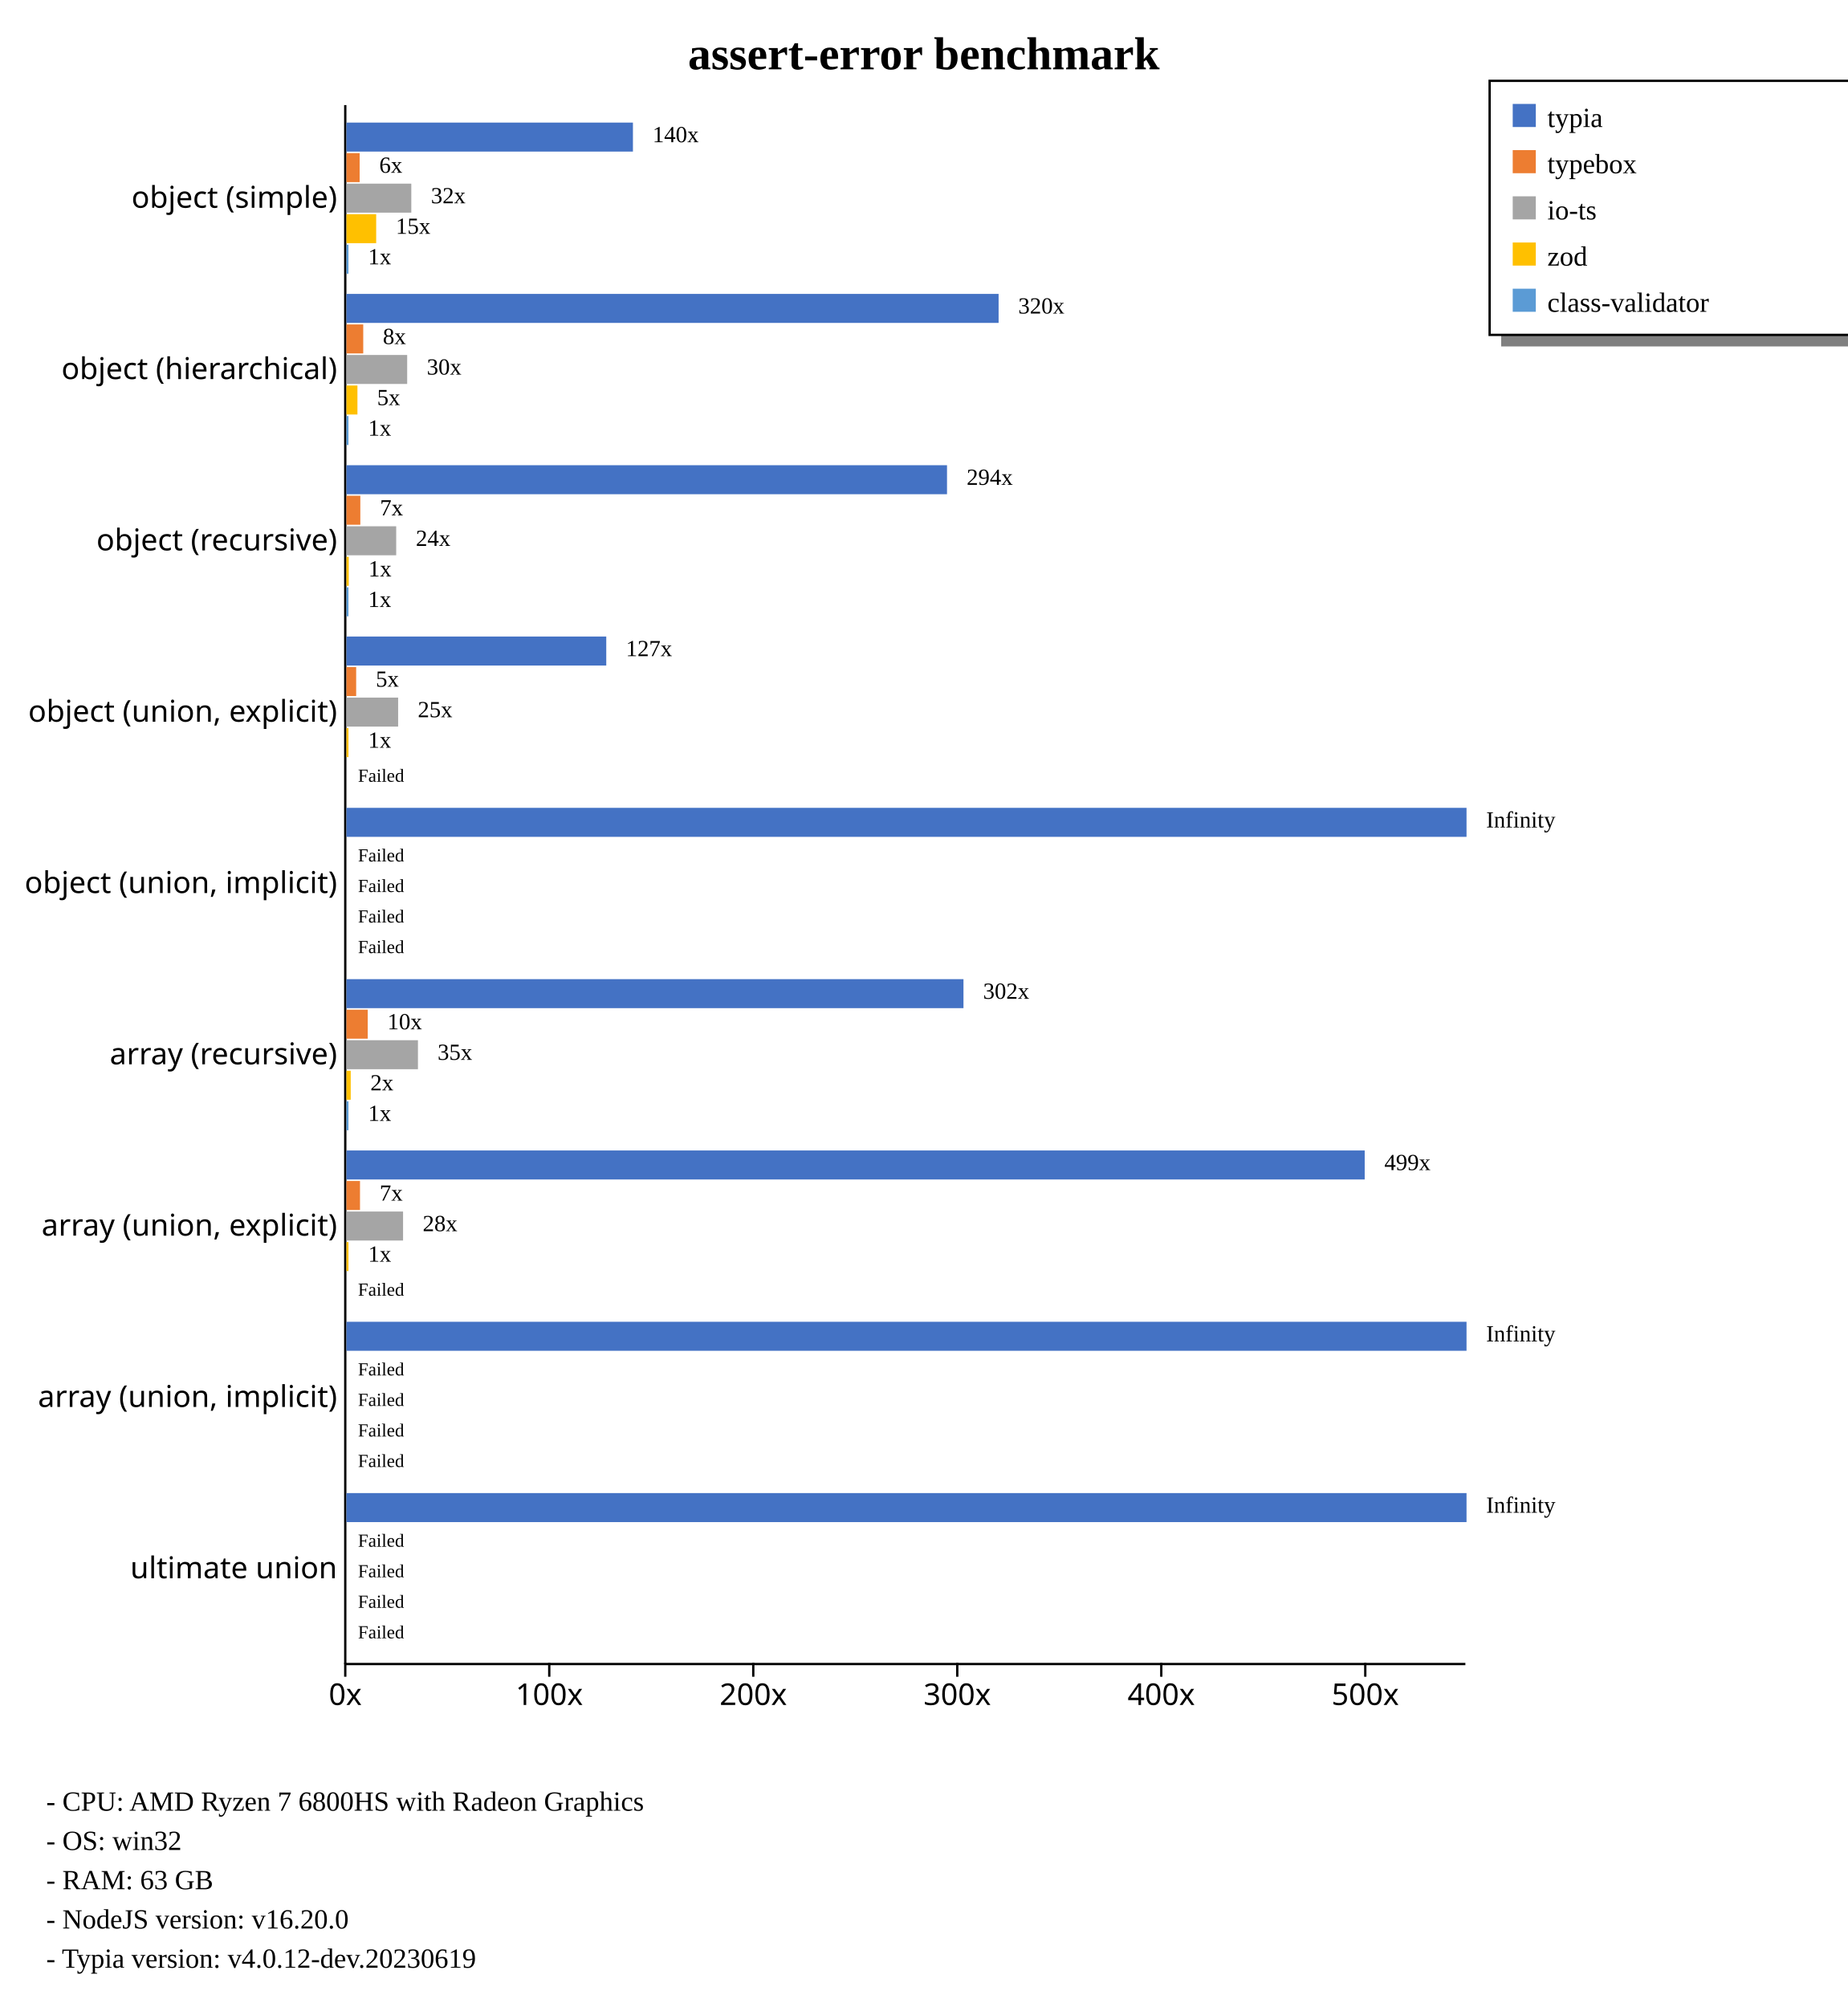
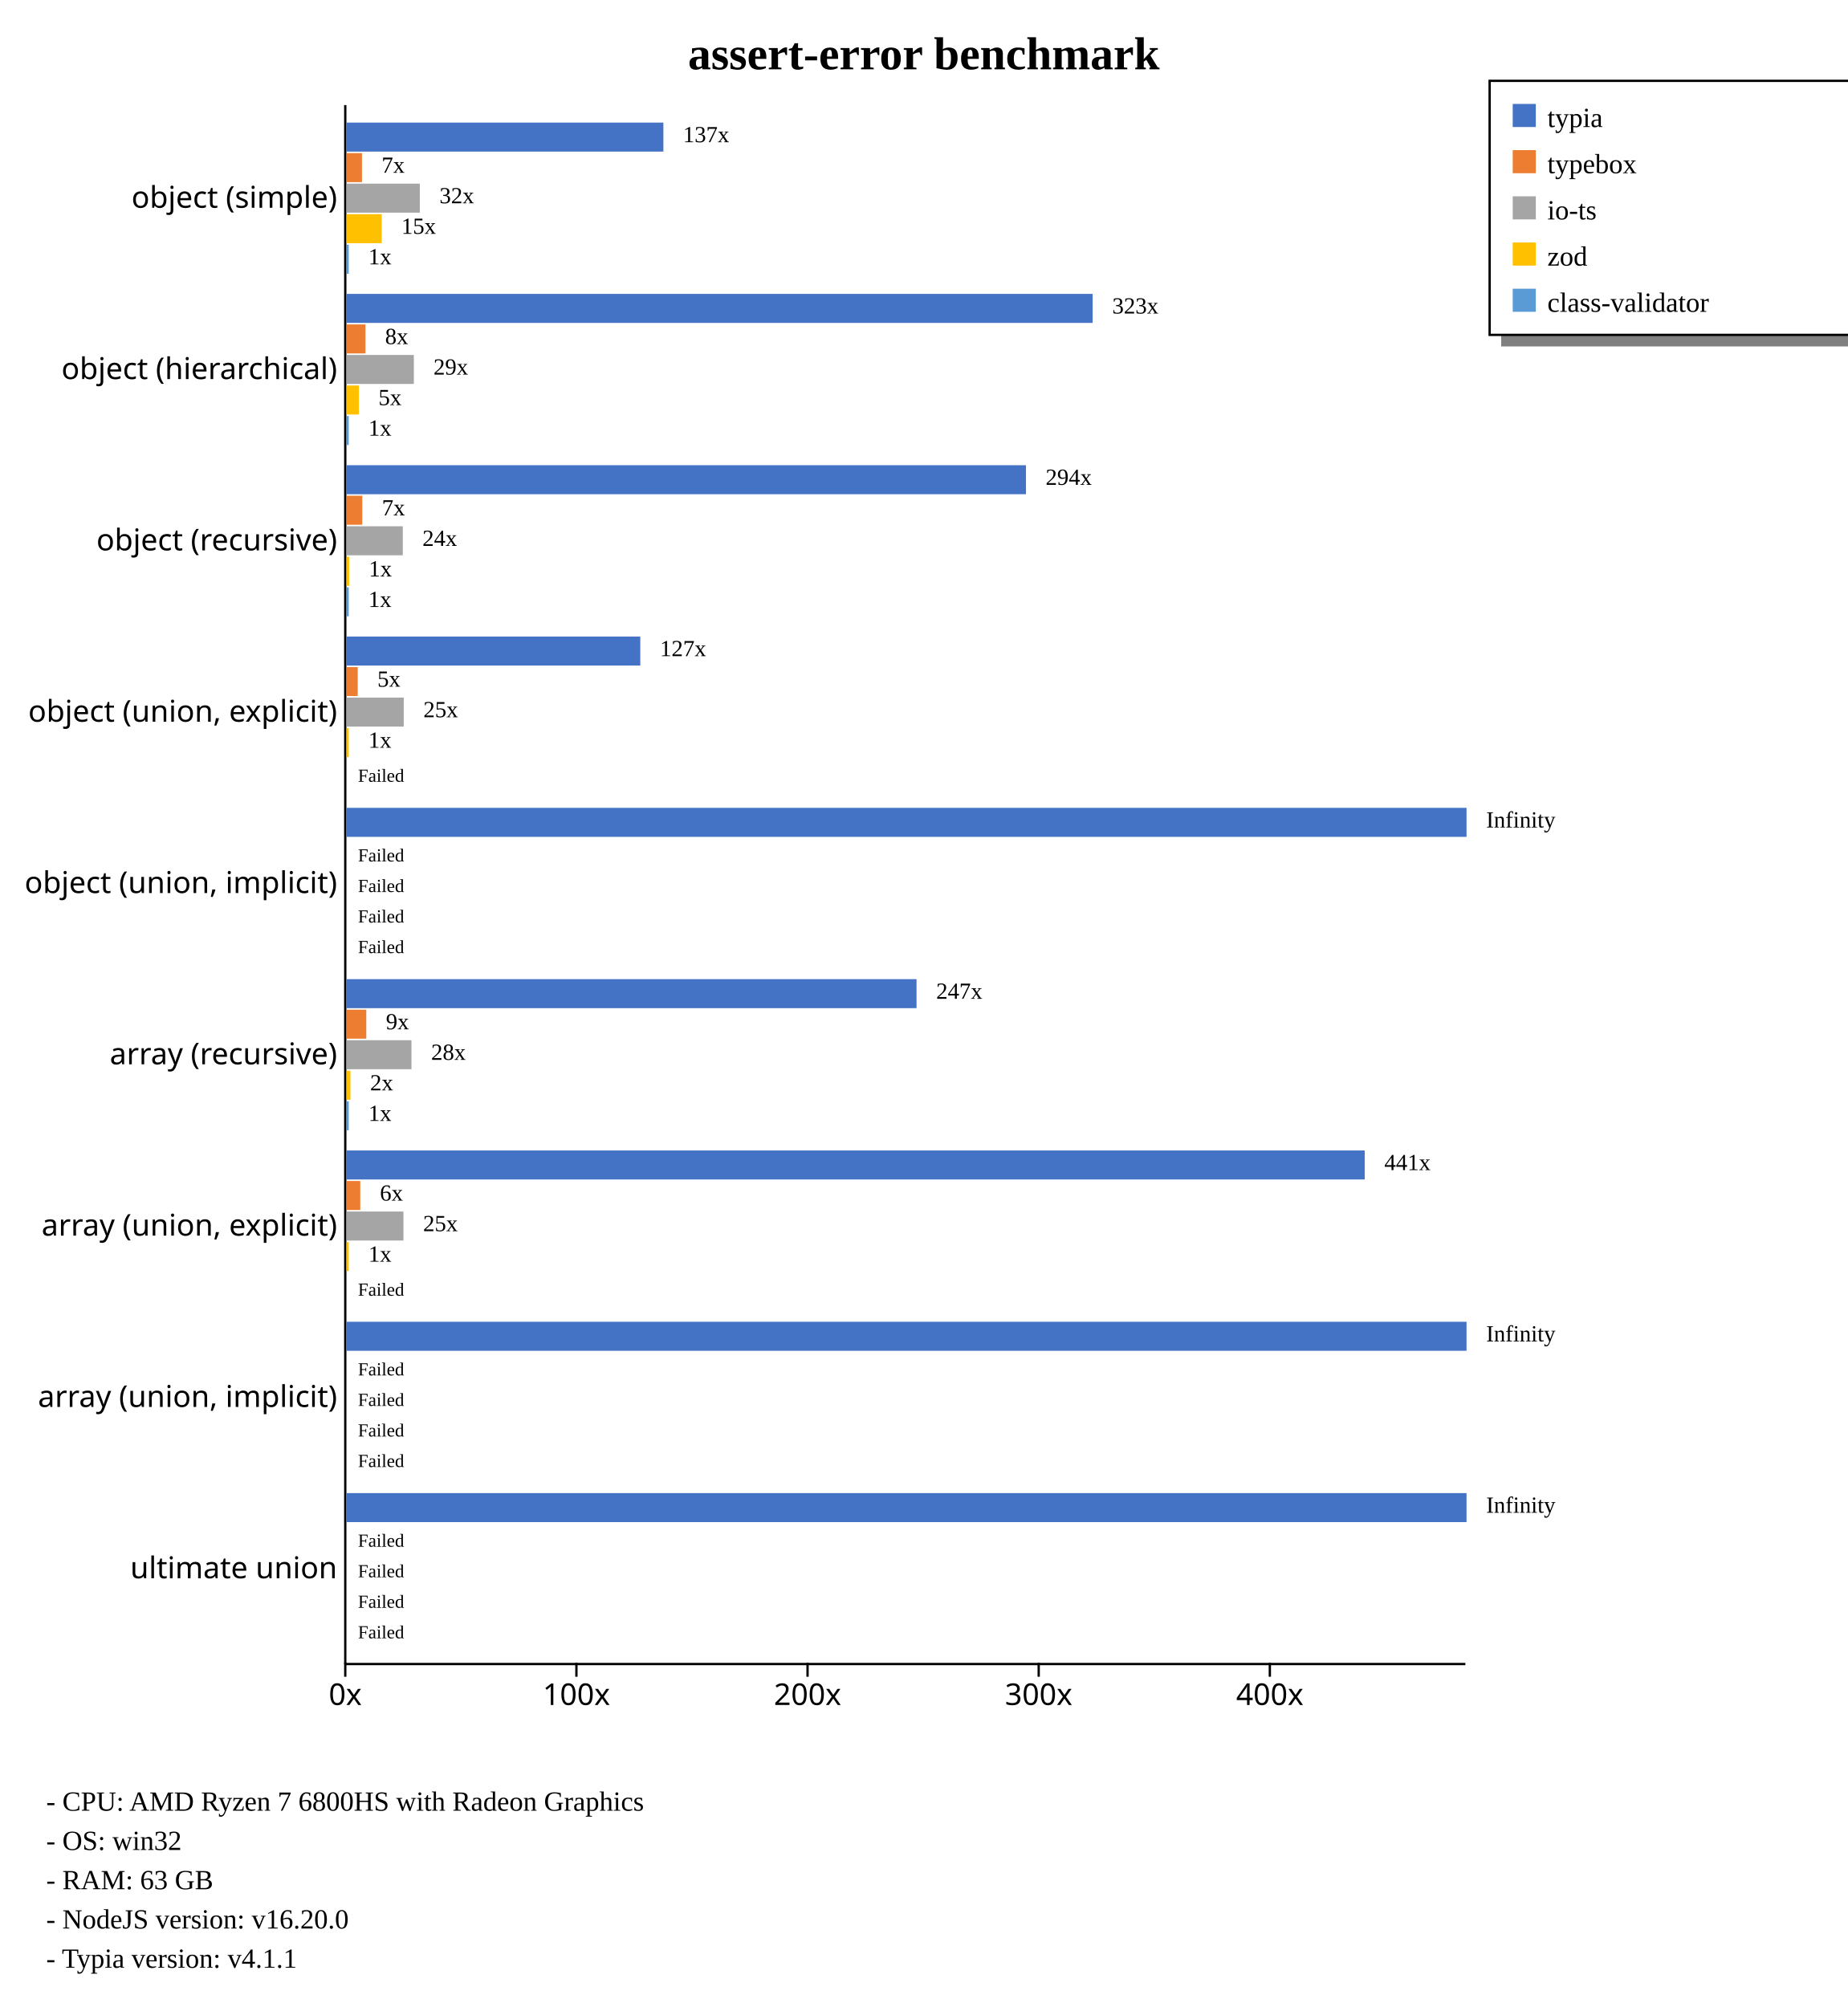
<svg xmlns="http://www.w3.org/2000/svg" width="800" height="869" style="background-color: white;">
  <g class="y axis" transform="translate(149,45)" fill="none" font-size="10" font-family="sans-serif" text-anchor="end" style="font-size: 13px;">
    <path class="domain" stroke="currentColor" d="M0.5,0.5V675.5" />
    <g class="tick" opacity="1" transform="translate(0,40.7967)" style="font-size: 13px;">
      <line stroke="currentColor" x2="0" />
      <text fill="currentColor" x="-3" dy="0.32em">object (simple)    </text>
    </g>
    <g class="tick" opacity="1" transform="translate(0,114.9725)" style="font-size: 13px;">
      <line stroke="currentColor" x2="0" />
      <text fill="currentColor" x="-3" dy="0.32em">object (hierarchical)    </text>
    </g>
    <g class="tick" opacity="1" transform="translate(0,189.1484)" style="font-size: 13px;">
      <line stroke="currentColor" x2="0" />
      <text fill="currentColor" x="-3" dy="0.32em">object (recursive)    </text>
    </g>
    <g class="tick" opacity="1" transform="translate(0,263.3242)" style="font-size: 13px;">
      <line stroke="currentColor" x2="0" />
      <text fill="currentColor" x="-3" dy="0.32em">object (union, explicit)    </text>
    </g>
    <g class="tick" opacity="1" transform="translate(0,337.5)" style="font-size: 13px;">
      <line stroke="currentColor" x2="0" />
      <text fill="currentColor" x="-3" dy="0.32em">object (union, implicit)    </text>
    </g>
    <g class="tick" opacity="1" transform="translate(0,411.6758)" style="font-size: 13px;">
      <line stroke="currentColor" x2="0" />
      <text fill="currentColor" x="-3" dy="0.32em">array (recursive)    </text>
    </g>
    <g class="tick" opacity="1" transform="translate(0,485.8516)" style="font-size: 13px;">
      <line stroke="currentColor" x2="0" />
      <text fill="currentColor" x="-3" dy="0.32em">array (union, explicit)    </text>
    </g>
    <g class="tick" opacity="1" transform="translate(0,560.0275)" style="font-size: 13px;">
      <line stroke="currentColor" x2="0" />
      <text fill="currentColor" x="-3" dy="0.32em">array (union, implicit)    </text>
    </g>
    <g class="tick" opacity="1" transform="translate(0,634.2033)" style="font-size: 13px;">
      <line stroke="currentColor" x2="0" />
      <text fill="currentColor" x="-3" dy="0.32em">ultimate union    </text>
    </g>
  </g>
  <g class="x axis" transform="translate(149,720)" fill="none" font-size="10" font-family="sans-serif" text-anchor="middle" style="font-size: 13px;">
    <path class="domain" stroke="currentColor" d="M0.5,0.5H485.5" />
    <g class="tick" opacity="1" transform="translate(0.5,0)" style="font-size: 13px;">
      <line stroke="currentColor" y2="6" />
      <text fill="currentColor" y="9" dy="0.71em">0x</text>
    </g>
-     <g class="tick" opacity="1" transform="translate(88.83088,0)" style="font-size: 13px;">
+     <g class="tick" opacity="1" transform="translate(100.5835,0)" style="font-size: 13px;">
      <line stroke="currentColor" y2="6" />
      <text fill="currentColor" y="9" dy="0.71em">100x</text>
    </g>
-     <g class="tick" opacity="1" transform="translate(177.1618,0)" style="font-size: 13px;">
+     <g class="tick" opacity="1" transform="translate(200.667,0)" style="font-size: 13px;">
      <line stroke="currentColor" y2="6" />
      <text fill="currentColor" y="9" dy="0.71em">200x</text>
    </g>
-     <g class="tick" opacity="1" transform="translate(265.4926,0)" style="font-size: 13px;">
+     <g class="tick" opacity="1" transform="translate(300.7505,0)" style="font-size: 13px;">
      <line stroke="currentColor" y2="6" />
      <text fill="currentColor" y="9" dy="0.71em">300x</text>
    </g>
-     <g class="tick" opacity="1" transform="translate(353.8235,0)" style="font-size: 13px;">
+     <g class="tick" opacity="1" transform="translate(400.8341,0)" style="font-size: 13px;">
      <line stroke="currentColor" y2="6" />
      <text fill="currentColor" y="9" dy="0.71em">400x</text>
-     </g>
-     <g class="tick" opacity="1" transform="translate(442.1544,0)" style="font-size: 13px;">
-       <line stroke="currentColor" y2="6" />
-       <text fill="currentColor" y="9" dy="0.71em">500x</text>
    </g>
  </g>
  <text transform="translate(400, 30)" style="text-anchor: middle; font-size: 20px; font-weight: bold;">assert-error benchmark</text>
  <rect x="650" y="145" width="230" height="5" fill="gray" />
  <rect x="645" y="35" width="230" height="110" fill="none" stroke="black" />
  <rect x="655" y="45" width="10" height="10" style="fill: #4472c4;" />
  <text x="670" y="55" style="font-size: 12px;">typia</text>
  <rect x="655" y="65" width="10" height="10" style="fill: #ed7d31;" />
  <text x="670" y="75" style="font-size: 12px;">typebox</text>
  <rect x="655" y="85" width="10" height="10" style="fill: #a5a5a5;" />
  <text x="670" y="95" style="font-size: 12px;">io-ts</text>
  <rect x="655" y="105" width="10" height="10" style="fill: #ffc000;" />
  <text x="670" y="115" style="font-size: 12px;">zod</text>
  <rect x="655" y="125" width="10" height="10" style="fill: #5b9bd5;" />
  <text x="670" y="135" style="font-size: 12px;">class-validator</text>
  <text x="20" y="784" style="font-size: 12px;">  - CPU: AMD Ryzen 7 6800HS with Radeon Graphics</text>
  <text x="20" y="801" style="font-size: 12px;">  - OS: win32</text>
  <text x="20" y="818" style="font-size: 12px;">  - RAM: 63 GB</text>
  <text x="20" y="835" style="font-size: 12px;">  - NodeJS version: v16.20.0</text>
-   <text x="20" y="852" style="font-size: 12px;">  - Typia version: v4.0.12-dev.20230619</text>
+   <text x="20" y="852" style="font-size: 12px;">  - Typia version: v4.1.1</text>
  <g style="font-size: 13px;">
    <g style="font-size: 13px;">
-       <rect x="150" y="53.079" width="124.06" height="12.558" fill="#4472c4" />
-       <rect x="150" y="66.298" width="5.727" height="12.558" fill="#ed7d31" />
-       <rect x="150" y="79.517" width="28.093" height="12.558" fill="#a5a5a5" />
-       <rect x="150" y="92.737" width="12.884" height="12.558" fill="#ffc000" />
-       <rect x="150" y="105.956" width="0.883" height="12.558" fill="#5b9bd5" />
-       <text class="label" x="282.56" y="61.579" font-size="10px">140x</text>
-       <text class="label" x="164.227" y="74.798" font-size="10px">6x</text>
-       <text class="label" x="186.593" y="88.017" font-size="10px">32x</text>
-       <text class="label" x="171.384" y="101.237" font-size="10px">15x</text>
-       <text class="label" x="159.383" y="114.456" font-size="10px">1x</text>
-       <text class="label" x="279.06" y="63.079" font-size="8px" />
-       <text class="label" x="160.727" y="76.298" font-size="8px" />
-       <text class="label" x="183.093" y="89.517" font-size="8px" />
-       <text class="label" x="167.884" y="102.737" font-size="8px" />
-       <text class="label" x="155.883" y="115.956" font-size="8px" />
-     </g>
-     <g style="font-size: 13px;">
-       <rect x="150" y="127.254" width="282.39" height="12.558" fill="#4472c4" />
-       <rect x="150" y="140.474" width="7.279" height="12.558" fill="#ed7d31" />
-       <rect x="150" y="153.693" width="26.305" height="12.558" fill="#a5a5a5" />
-       <rect x="150" y="166.913" width="4.771" height="12.558" fill="#ffc000" />
-       <rect x="150" y="180.132" width="0.883" height="12.558" fill="#5b9bd5" />
-       <text class="label" x="440.89" y="135.754" font-size="10px">320x</text>
-       <text class="label" x="165.779" y="148.974" font-size="10px">8x</text>
-       <text class="label" x="184.805" y="162.193" font-size="10px">30x</text>
-       <text class="label" x="163.271" y="175.413" font-size="10px">5x</text>
-       <text class="label" x="159.383" y="188.632" font-size="10px">1x</text>
-       <text class="label" x="437.39" y="137.254" font-size="8px" />
-       <text class="label" x="162.279" y="150.474" font-size="8px" />
-       <text class="label" x="181.305" y="163.693" font-size="8px" />
-       <text class="label" x="159.771" y="176.913" font-size="8px" />
-       <text class="label" x="155.883" y="190.132" font-size="8px" />
-     </g>
-     <g style="font-size: 13px;">
-       <rect x="150" y="201.43" width="260.051" height="12.558" fill="#4472c4" />
-       <rect x="150" y="214.65" width="6.02" height="12.558" fill="#ed7d31" />
-       <rect x="150" y="227.869" width="21.552" height="12.558" fill="#a5a5a5" />
-       <rect x="150" y="241.089" width="1.009" height="12.558" fill="#ffc000" />
-       <rect x="150" y="254.308" width="0.883" height="12.558" fill="#5b9bd5" />
-       <text class="label" x="418.551" y="209.93" font-size="10px">294x</text>
-       <text class="label" x="164.52" y="223.15" font-size="10px">7x</text>
-       <text class="label" x="180.052" y="236.369" font-size="10px">24x</text>
-       <text class="label" x="159.509" y="249.589" font-size="10px">1x</text>
-       <text class="label" x="159.383" y="262.808" font-size="10px">1x</text>
-       <text class="label" x="415.051" y="211.43" font-size="8px" />
-       <text class="label" x="161.02" y="224.65" font-size="8px" />
-       <text class="label" x="176.552" y="237.869" font-size="8px" />
-       <text class="label" x="156.009" y="251.089" font-size="8px" />
-       <text class="label" x="155.883" y="264.308" font-size="8px" />
-     </g>
-     <g style="font-size: 13px;">
-       <rect x="150" y="275.606" width="112.508" height="12.558" fill="#4472c4" />
-       <rect x="150" y="288.825" width="4.217" height="12.558" fill="#ed7d31" />
-       <rect x="150" y="302.045" width="22.389" height="12.558" fill="#a5a5a5" />
-       <rect x="150" y="315.264" width="0.883" height="12.558" fill="#ffc000" />
+       <rect x="150" y="53.079" width="137.244" height="12.558" fill="#4472c4" />
+       <rect x="150" y="66.298" width="6.725" height="12.558" fill="#ed7d31" />
+       <rect x="150" y="79.517" width="31.78" height="12.558" fill="#a5a5a5" />
+       <rect x="150" y="92.737" width="15.275" height="12.558" fill="#ffc000" />
+       <rect x="150" y="105.956" width="1.001" height="12.558" fill="#5b9bd5" />
+       <text class="label" x="295.744" y="61.579" font-size="10px">137x</text>
+       <text class="label" x="165.225" y="74.798" font-size="10px">7x</text>
+       <text class="label" x="190.28" y="88.017" font-size="10px">32x</text>
+       <text class="label" x="173.775" y="101.237" font-size="10px">15x</text>
+       <text class="label" x="159.501" y="114.456" font-size="10px">1x</text>
+       <text class="label" x="292.244" y="63.079" font-size="8px" />
+       <text class="label" x="161.725" y="76.298" font-size="8px" />
+       <text class="label" x="186.78" y="89.517" font-size="8px" />
+       <text class="label" x="170.275" y="102.737" font-size="8px" />
+       <text class="label" x="156.001" y="115.956" font-size="8px" />
+     </g>
+     <g style="font-size: 13px;">
+       <rect x="150" y="127.254" width="323.1" height="12.558" fill="#4472c4" />
+       <rect x="150" y="140.474" width="8.246" height="12.558" fill="#ed7d31" />
+       <rect x="150" y="153.693" width="29.196" height="12.558" fill="#a5a5a5" />
+       <rect x="150" y="166.913" width="5.367" height="12.558" fill="#ffc000" />
+       <rect x="150" y="180.132" width="1.001" height="12.558" fill="#5b9bd5" />
+       <text class="label" x="481.6" y="135.754" font-size="10px">323x</text>
+       <text class="label" x="166.746" y="148.974" font-size="10px">8x</text>
+       <text class="label" x="187.696" y="162.193" font-size="10px">29x</text>
+       <text class="label" x="163.867" y="175.413" font-size="10px">5x</text>
+       <text class="label" x="159.501" y="188.632" font-size="10px">1x</text>
+       <text class="label" x="478.1" y="137.254" font-size="8px" />
+       <text class="label" x="163.246" y="150.474" font-size="8px" />
+       <text class="label" x="184.196" y="163.693" font-size="8px" />
+       <text class="label" x="160.367" y="176.913" font-size="8px" />
+       <text class="label" x="156.001" y="190.132" font-size="8px" />
+     </g>
+     <g style="font-size: 13px;">
+       <rect x="150" y="201.43" width="294.238" height="12.558" fill="#4472c4" />
+       <rect x="150" y="214.65" width="6.858" height="12.558" fill="#ed7d31" />
+       <rect x="150" y="227.869" width="24.402" height="12.558" fill="#a5a5a5" />
+       <rect x="150" y="241.089" width="1.177" height="12.558" fill="#ffc000" />
+       <rect x="150" y="254.308" width="1.001" height="12.558" fill="#5b9bd5" />
+       <text class="label" x="452.738" y="209.93" font-size="10px">294x</text>
+       <text class="label" x="165.358" y="223.15" font-size="10px">7x</text>
+       <text class="label" x="182.902" y="236.369" font-size="10px">24x</text>
+       <text class="label" x="159.677" y="249.589" font-size="10px">1x</text>
+       <text class="label" x="159.501" y="262.808" font-size="10px">1x</text>
+       <text class="label" x="449.238" y="211.43" font-size="8px" />
+       <text class="label" x="161.858" y="224.65" font-size="8px" />
+       <text class="label" x="179.402" y="237.869" font-size="8px" />
+       <text class="label" x="156.177" y="251.089" font-size="8px" />
+       <text class="label" x="156.001" y="264.308" font-size="8px" />
+     </g>
+     <g style="font-size: 13px;">
+       <rect x="150" y="275.606" width="127.245" height="12.558" fill="#4472c4" />
+       <rect x="150" y="288.825" width="4.9" height="12.558" fill="#ed7d31" />
+       <rect x="150" y="302.045" width="24.82" height="12.558" fill="#a5a5a5" />
+       <rect x="150" y="315.264" width="1.001" height="12.558" fill="#ffc000" />
      <rect x="150" y="328.484" width="0" height="12.558" fill="#5b9bd5" />
-       <text class="label" x="271.008" y="284.106" font-size="10px">127x</text>
-       <text class="label" x="162.717" y="297.325" font-size="10px">5x</text>
-       <text class="label" x="180.889" y="310.545" font-size="10px">25x</text>
-       <text class="label" x="159.383" y="323.764" font-size="10px">1x</text>
+       <text class="label" x="285.745" y="284.106" font-size="10px">127x</text>
+       <text class="label" x="163.4" y="297.325" font-size="10px">5x</text>
+       <text class="label" x="183.32" y="310.545" font-size="10px">25x</text>
+       <text class="label" x="159.501" y="323.764" font-size="10px">1x</text>
      <text class="label" x="158.5" y="336.984" font-size="10px" />
-       <text class="label" x="267.508" y="285.606" font-size="8px" />
-       <text class="label" x="159.217" y="298.825" font-size="8px" />
-       <text class="label" x="177.389" y="312.045" font-size="8px" />
-       <text class="label" x="155.883" y="325.264" font-size="8px" />
+       <text class="label" x="282.245" y="285.606" font-size="8px" />
+       <text class="label" x="159.9" y="298.825" font-size="8px" />
+       <text class="label" x="179.82" y="312.045" font-size="8px" />
+       <text class="label" x="156.001" y="325.264" font-size="8px" />
      <text class="label" x="155" y="338.484" font-size="8px">Failed</text>
    </g>
    <g style="font-size: 13px;">
      <rect x="150" y="349.782" width="485" height="12.558" fill="#4472c4" />
      <rect x="150" y="363.001" width="0" height="12.558" fill="#ed7d31" />
      <rect x="150" y="376.221" width="0" height="12.558" fill="#a5a5a5" />
      <rect x="150" y="389.44" width="0" height="12.558" fill="#ffc000" />
      <rect x="150" y="402.66" width="0" height="12.558" fill="#5b9bd5" />
      <text class="label" x="643.5" y="358.282" font-size="10px">Infinity</text>
      <text class="label" x="158.5" y="371.501" font-size="10px" />
      <text class="label" x="158.5" y="384.721" font-size="10px" />
      <text class="label" x="158.5" y="397.94" font-size="10px" />
      <text class="label" x="158.5" y="411.16" font-size="10px" />
      <text class="label" x="640" y="359.782" font-size="8px" />
      <text class="label" x="155" y="373.001" font-size="8px">Failed</text>
      <text class="label" x="155" y="386.221" font-size="8px">Failed</text>
      <text class="label" x="155" y="399.44" font-size="8px">Failed</text>
      <text class="label" x="155" y="412.66" font-size="8px">Failed</text>
    </g>
    <g style="font-size: 13px;">
-       <rect x="150" y="423.958" width="267.178" height="12.558" fill="#4472c4" />
-       <rect x="150" y="437.177" width="9.229" height="12.558" fill="#ed7d31" />
-       <rect x="150" y="450.397" width="30.97" height="12.558" fill="#a5a5a5" />
-       <rect x="150" y="463.616" width="1.862" height="12.558" fill="#ffc000" />
-       <rect x="150" y="476.835" width="0.883" height="12.558" fill="#5b9bd5" />
-       <text class="label" x="425.678" y="432.458" font-size="10px">302x</text>
-       <text class="label" x="167.729" y="445.677" font-size="10px">10x</text>
-       <text class="label" x="189.47" y="458.897" font-size="10px">35x</text>
-       <text class="label" x="160.362" y="472.116" font-size="10px">2x</text>
-       <text class="label" x="159.383" y="485.335" font-size="10px">1x</text>
-       <text class="label" x="422.178" y="433.958" font-size="8px" />
-       <text class="label" x="164.229" y="447.177" font-size="8px" />
-       <text class="label" x="185.97" y="460.397" font-size="8px" />
-       <text class="label" x="156.862" y="473.616" font-size="8px" />
-       <text class="label" x="155.883" y="486.835" font-size="8px" />
+       <rect x="150" y="423.958" width="246.857" height="12.558" fill="#4472c4" />
+       <rect x="150" y="437.177" width="8.596" height="12.558" fill="#ed7d31" />
+       <rect x="150" y="450.397" width="28.166" height="12.558" fill="#a5a5a5" />
+       <rect x="150" y="463.616" width="1.743" height="12.558" fill="#ffc000" />
+       <rect x="150" y="476.835" width="1.001" height="12.558" fill="#5b9bd5" />
+       <text class="label" x="405.357" y="432.458" font-size="10px">247x</text>
+       <text class="label" x="167.096" y="445.677" font-size="10px">9x</text>
+       <text class="label" x="186.666" y="458.897" font-size="10px">28x</text>
+       <text class="label" x="160.243" y="472.116" font-size="10px">2x</text>
+       <text class="label" x="159.501" y="485.335" font-size="10px">1x</text>
+       <text class="label" x="401.857" y="433.958" font-size="8px" />
+       <text class="label" x="163.596" y="447.177" font-size="8px" />
+       <text class="label" x="183.166" y="460.397" font-size="8px" />
+       <text class="label" x="156.743" y="473.616" font-size="8px" />
+       <text class="label" x="156.001" y="486.835" font-size="8px" />
    </g>
    <g style="font-size: 13px;">
      <rect x="150" y="498.134" width="440.909" height="12.558" fill="#4472c4" />
-       <rect x="150" y="511.353" width="5.881" height="12.558" fill="#ed7d31" />
-       <rect x="150" y="524.572" width="24.522" height="12.558" fill="#a5a5a5" />
-       <rect x="150" y="537.792" width="0.883" height="12.558" fill="#ffc000" />
+       <rect x="150" y="511.353" width="5.998" height="12.558" fill="#ed7d31" />
+       <rect x="150" y="524.572" width="24.695" height="12.558" fill="#a5a5a5" />
+       <rect x="150" y="537.792" width="1.001" height="12.558" fill="#ffc000" />
      <rect x="150" y="551.011" width="0" height="12.558" fill="#5b9bd5" />
-       <text class="label" x="599.409" y="506.634" font-size="10px">499x</text>
-       <text class="label" x="164.381" y="519.853" font-size="10px">7x</text>
-       <text class="label" x="183.022" y="533.072" font-size="10px">28x</text>
-       <text class="label" x="159.383" y="546.292" font-size="10px">1x</text>
+       <text class="label" x="599.409" y="506.634" font-size="10px">441x</text>
+       <text class="label" x="164.498" y="519.853" font-size="10px">6x</text>
+       <text class="label" x="183.195" y="533.072" font-size="10px">25x</text>
+       <text class="label" x="159.501" y="546.292" font-size="10px">1x</text>
      <text class="label" x="158.5" y="559.511" font-size="10px" />
      <text class="label" x="595.909" y="508.134" font-size="8px" />
-       <text class="label" x="160.881" y="521.353" font-size="8px" />
-       <text class="label" x="179.522" y="534.572" font-size="8px" />
-       <text class="label" x="155.883" y="547.792" font-size="8px" />
+       <text class="label" x="160.998" y="521.353" font-size="8px" />
+       <text class="label" x="179.695" y="534.572" font-size="8px" />
+       <text class="label" x="156.001" y="547.792" font-size="8px" />
      <text class="label" x="155" y="561.011" font-size="8px">Failed</text>
    </g>
    <g style="font-size: 13px;">
      <rect x="150" y="572.309" width="485" height="12.558" fill="#4472c4" />
      <rect x="150" y="585.529" width="0" height="12.558" fill="#ed7d31" />
      <rect x="150" y="598.748" width="0" height="12.558" fill="#a5a5a5" />
      <rect x="150" y="611.968" width="0" height="12.558" fill="#ffc000" />
      <rect x="150" y="625.187" width="0" height="12.558" fill="#5b9bd5" />
      <text class="label" x="643.5" y="580.809" font-size="10px">Infinity</text>
      <text class="label" x="158.5" y="594.029" font-size="10px" />
      <text class="label" x="158.5" y="607.248" font-size="10px" />
      <text class="label" x="158.5" y="620.468" font-size="10px" />
      <text class="label" x="158.5" y="633.687" font-size="10px" />
      <text class="label" x="640" y="582.309" font-size="8px" />
      <text class="label" x="155" y="595.529" font-size="8px">Failed</text>
      <text class="label" x="155" y="608.748" font-size="8px">Failed</text>
      <text class="label" x="155" y="621.968" font-size="8px">Failed</text>
      <text class="label" x="155" y="635.187" font-size="8px">Failed</text>
    </g>
    <g style="font-size: 13px;">
      <rect x="150" y="646.485" width="485" height="12.558" fill="#4472c4" />
      <rect x="150" y="659.705" width="0" height="12.558" fill="#ed7d31" />
      <rect x="150" y="672.924" width="0" height="12.558" fill="#a5a5a5" />
      <rect x="150" y="686.144" width="0" height="12.558" fill="#ffc000" />
      <rect x="150" y="699.363" width="0" height="12.558" fill="#5b9bd5" />
      <text class="label" x="643.5" y="654.985" font-size="10px">Infinity</text>
      <text class="label" x="158.5" y="668.205" font-size="10px" />
      <text class="label" x="158.5" y="681.424" font-size="10px" />
      <text class="label" x="158.5" y="694.644" font-size="10px" />
      <text class="label" x="158.5" y="707.863" font-size="10px" />
      <text class="label" x="640" y="656.485" font-size="8px" />
      <text class="label" x="155" y="669.705" font-size="8px">Failed</text>
      <text class="label" x="155" y="682.924" font-size="8px">Failed</text>
      <text class="label" x="155" y="696.144" font-size="8px">Failed</text>
      <text class="label" x="155" y="709.363" font-size="8px">Failed</text>
    </g>
  </g>
</svg>
